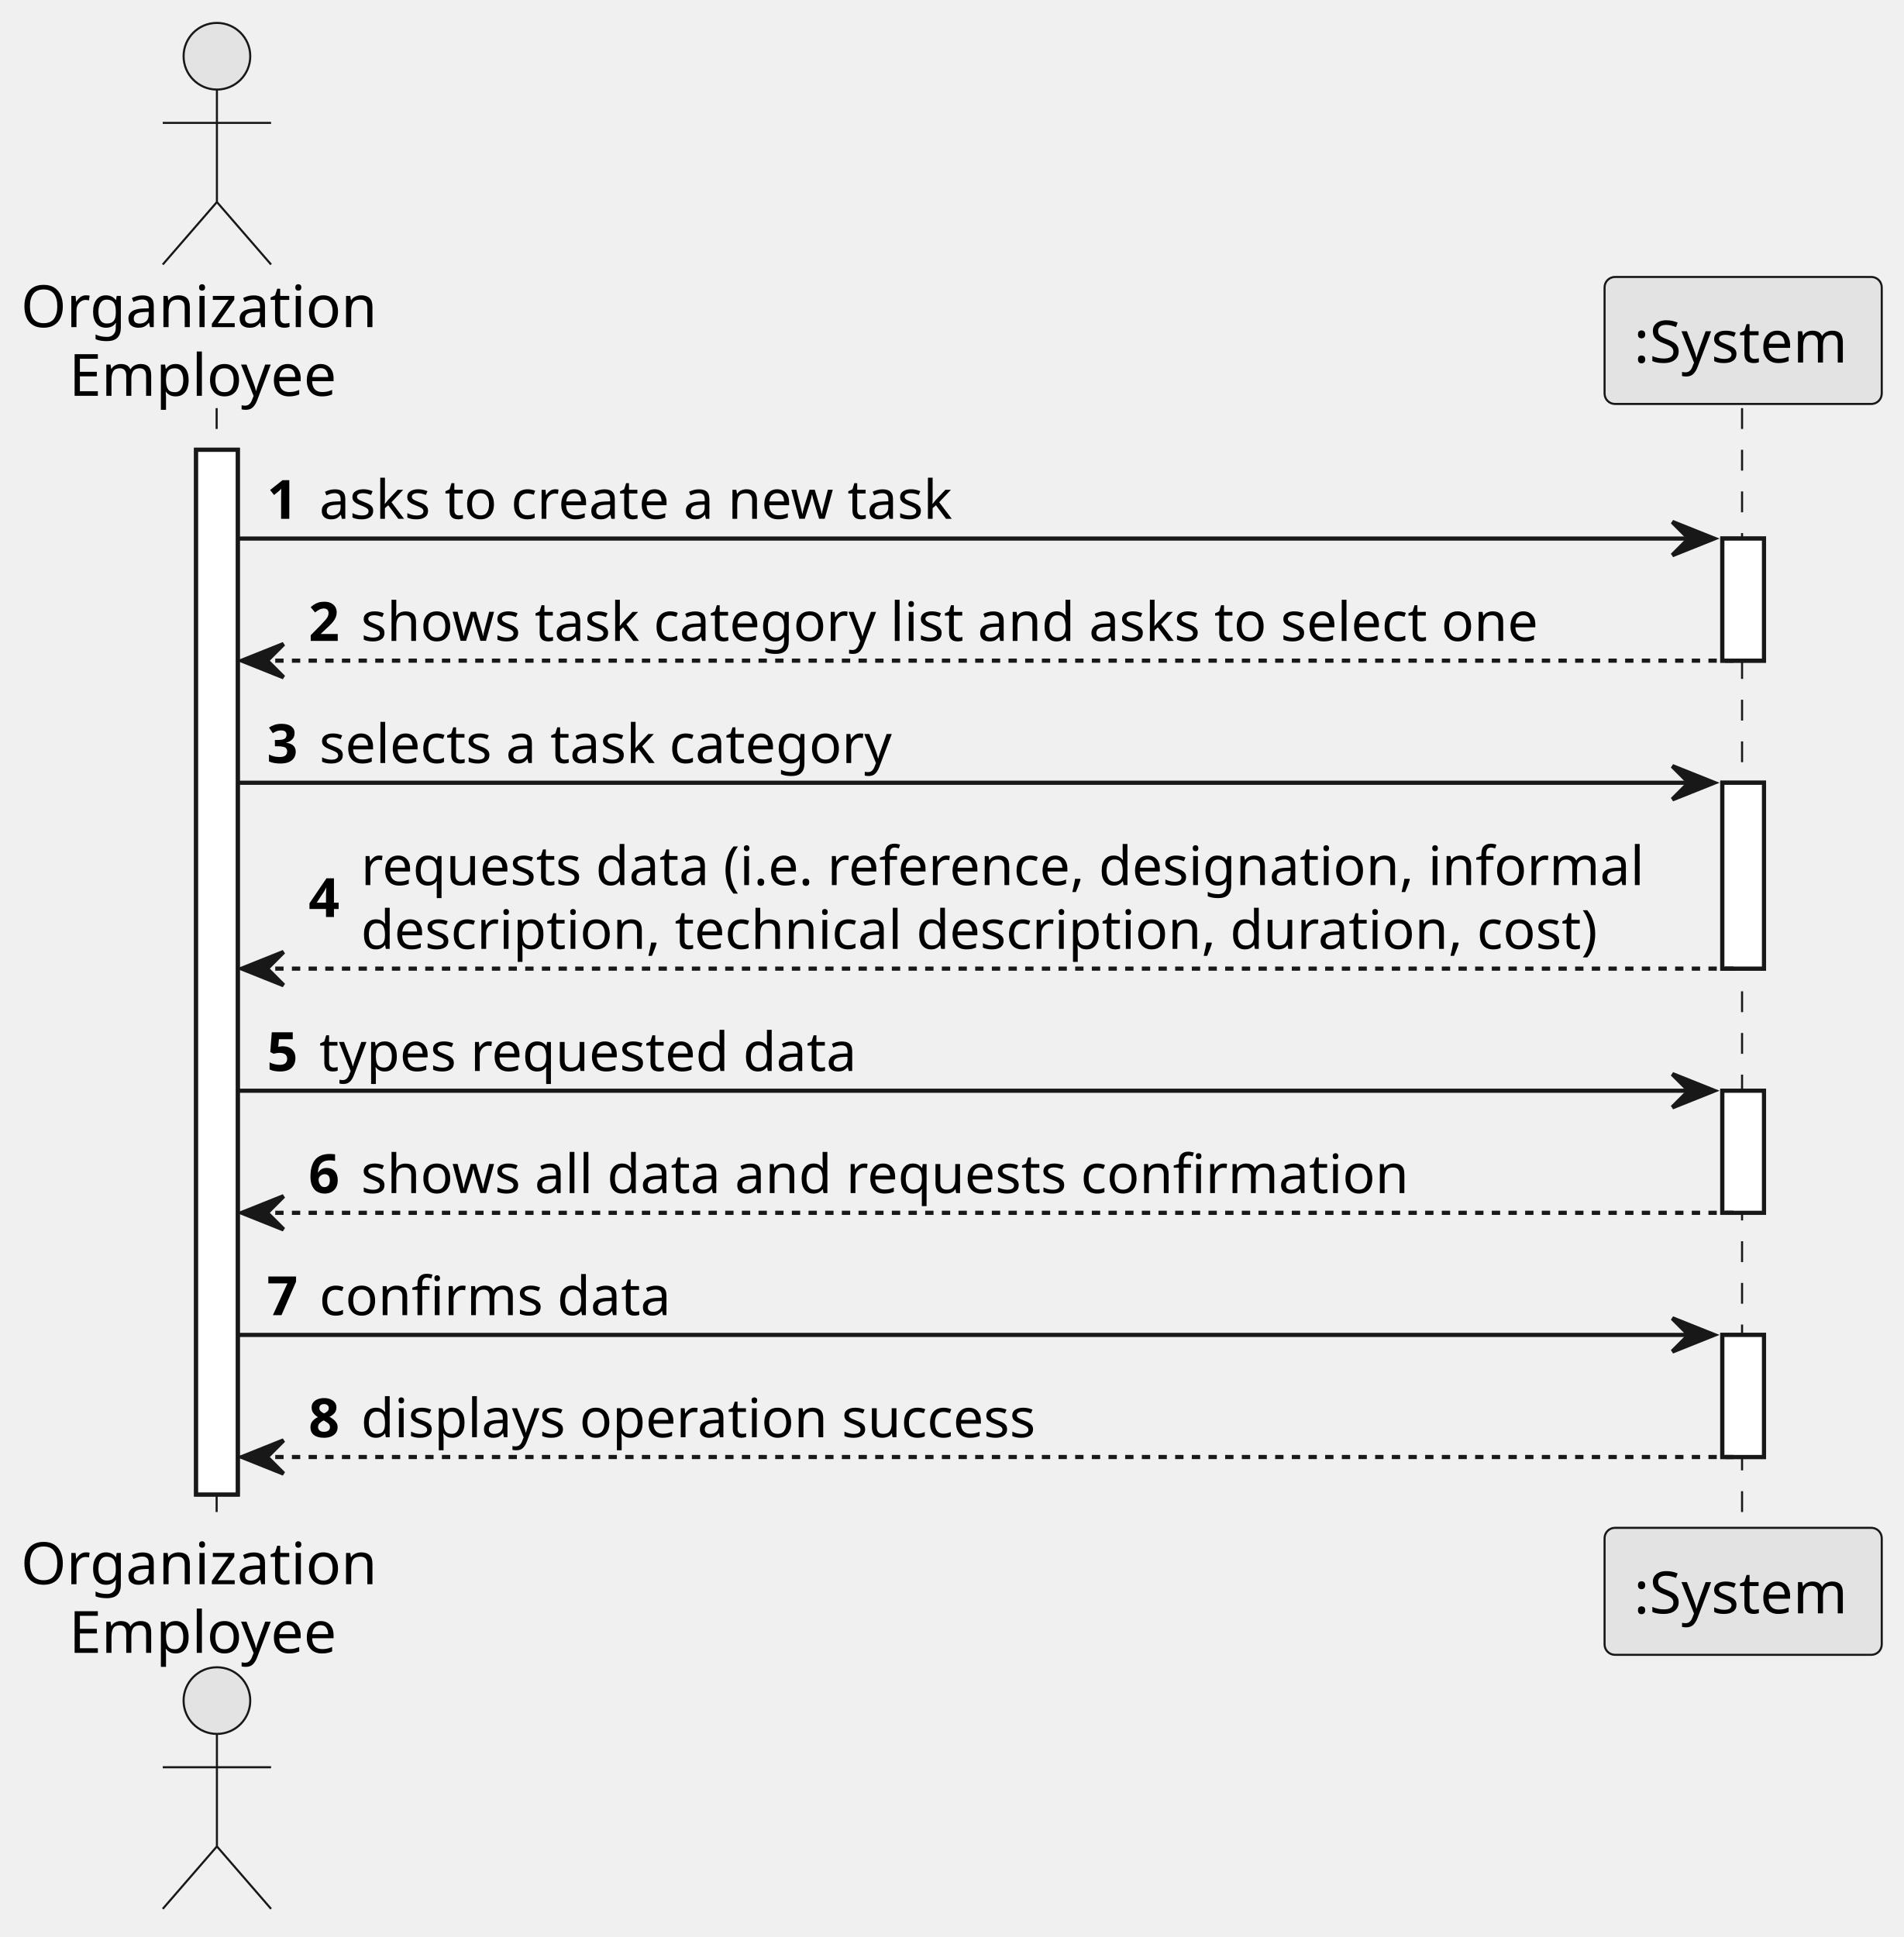
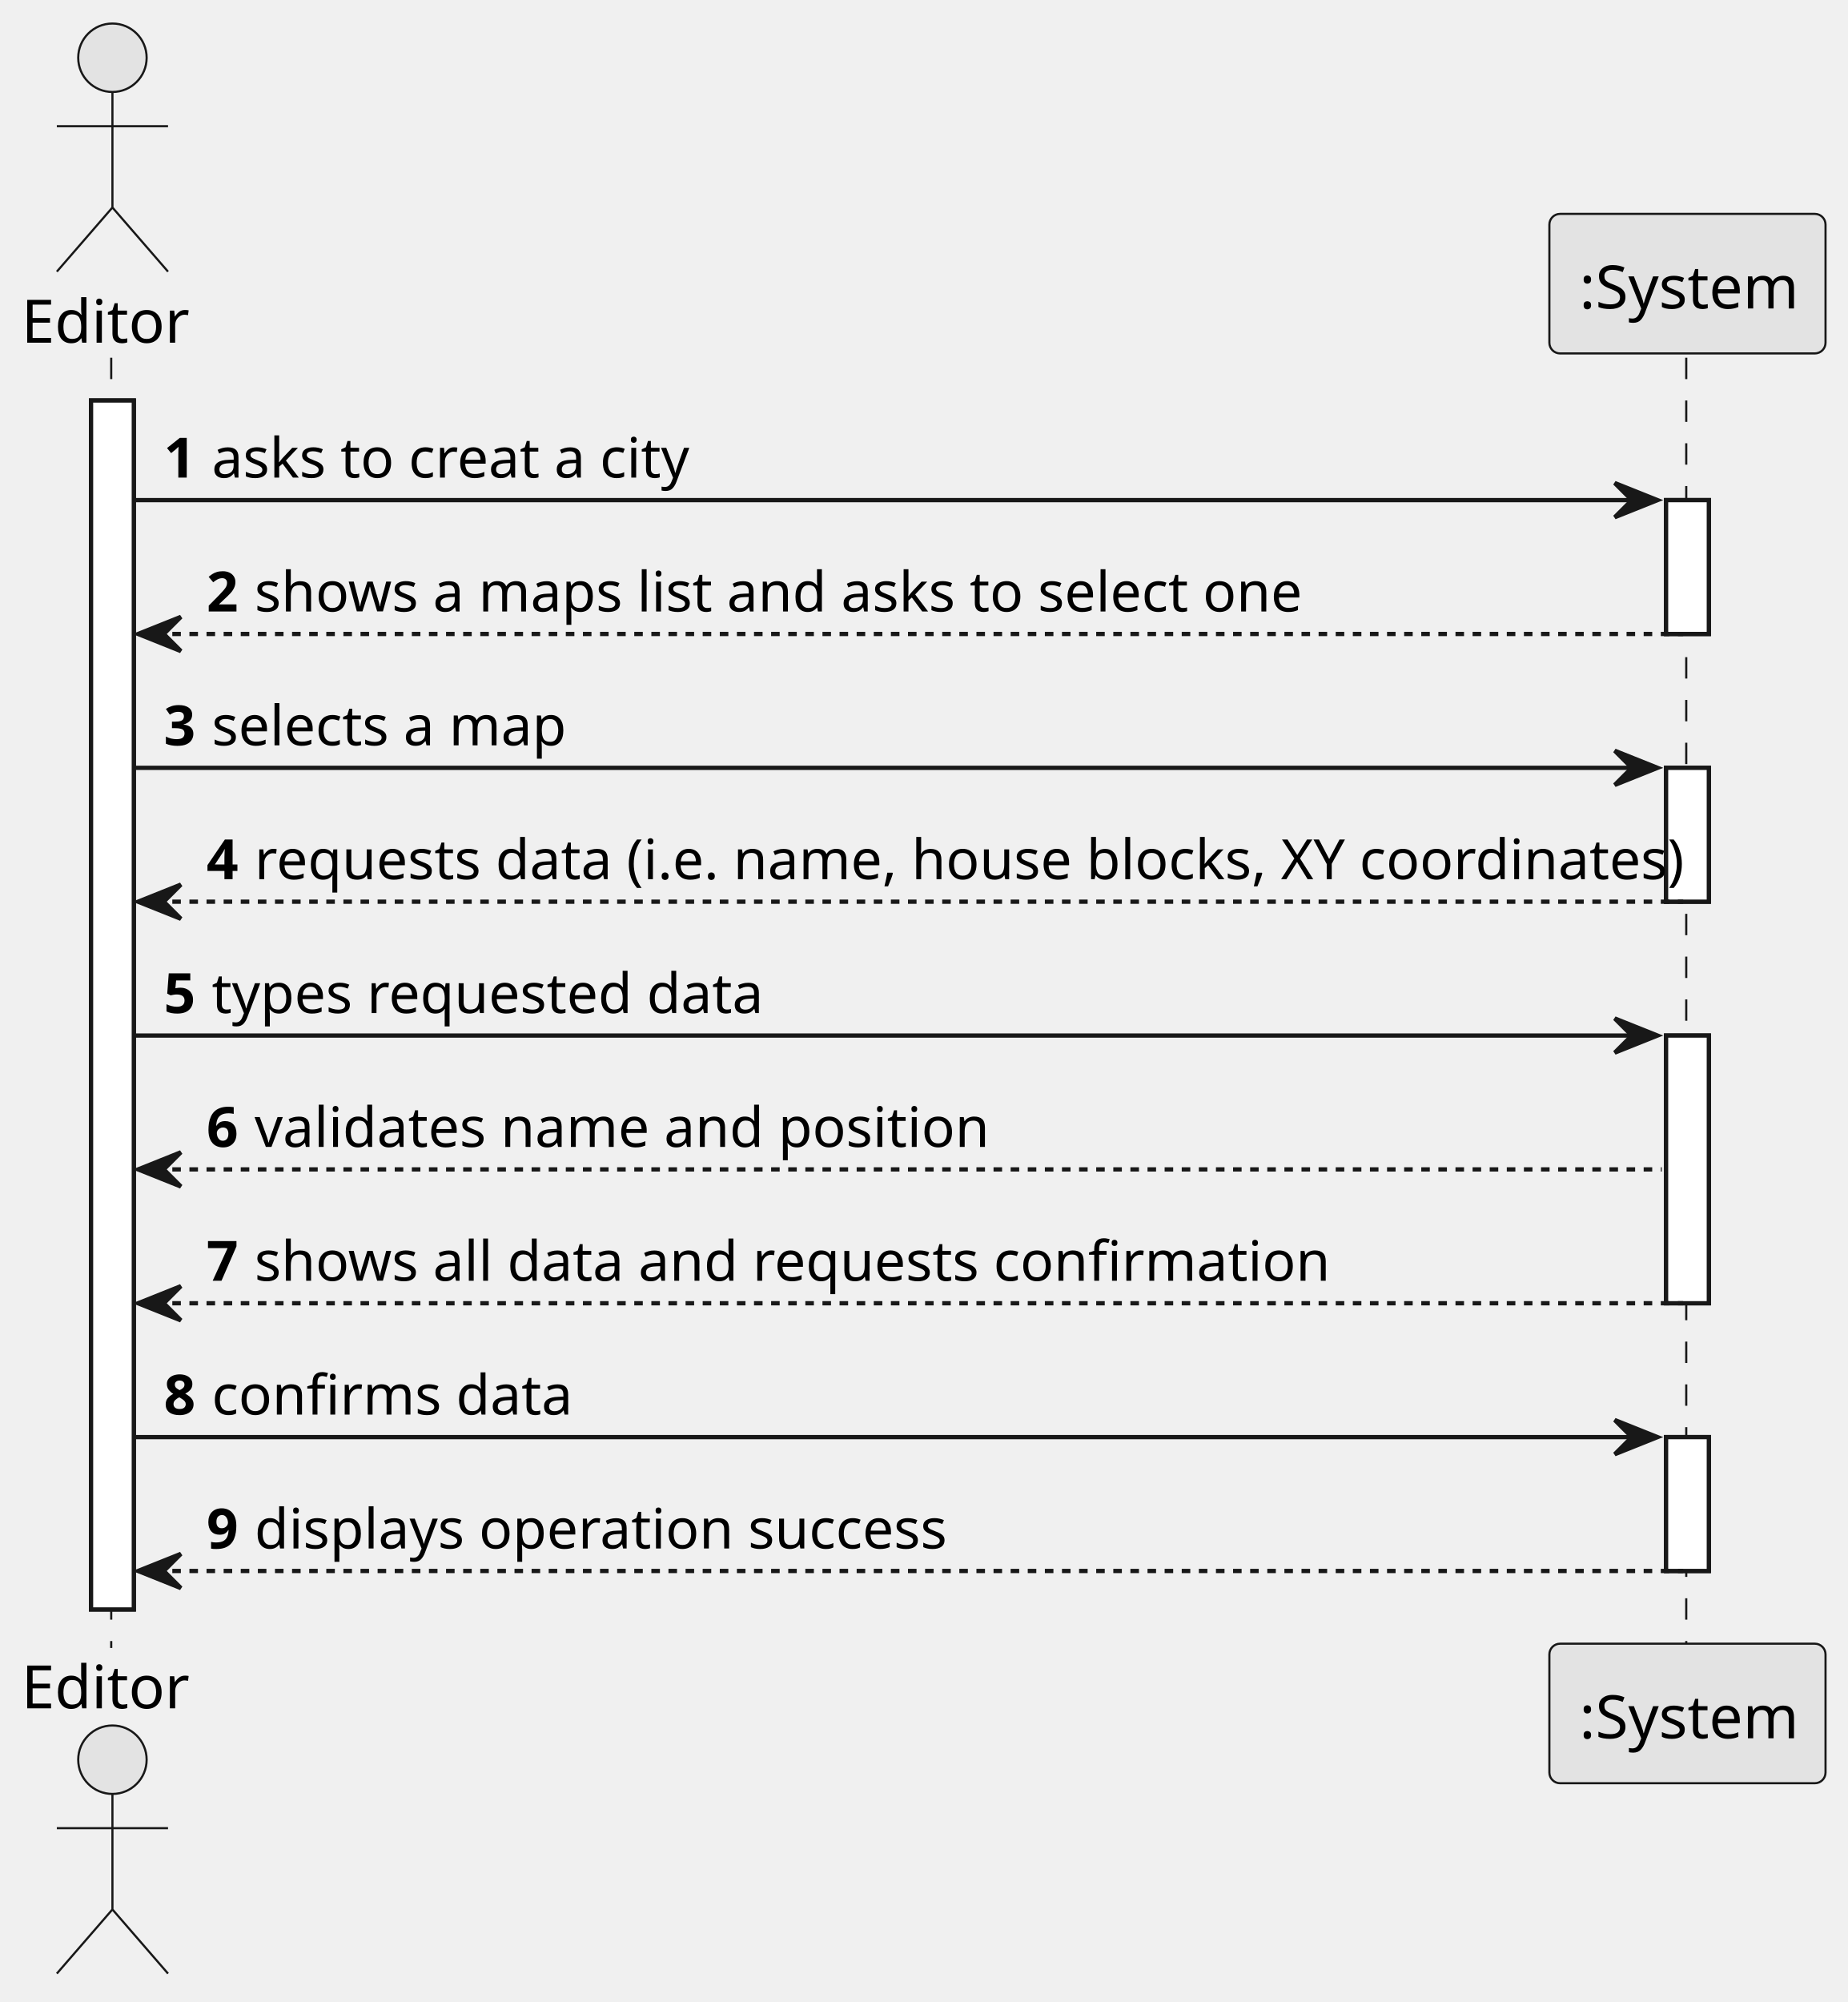
- <svg xmlns="http://www.w3.org/2000/svg" contentStyleType="text/css" height="465px" preserveAspectRatio="none" style="width:457px;height:465px;background:#FFFFFF;" version="1.1" viewBox="0 0 457 465" width="457px" zoomAndPan="magnify">
+ <svg xmlns="http://www.w3.org/2000/svg" contentStyleType="text/css" height="468px" preserveAspectRatio="none" style="width:432px;height:468px;background:#FFFFFF;" version="1.1" viewBox="0 0 432 468" width="432px" zoomAndPan="magnify">
  <defs />
  <g>
-     <rect fill="#FFFFFF" height="250.795" style="stroke:#181818;stroke-width:1.0;" width="10" x="47.065" y="107.977" />
-     <rect fill="#FFFFFF" height="29.311" style="stroke:#181818;stroke-width:1.0;" width="10" x="413.397" y="129.287" />
-     <rect fill="#FFFFFF" height="44.621" style="stroke:#181818;stroke-width:1.0;" width="10" x="413.397" y="187.908" />
-     <rect fill="#FFFFFF" height="29.311" style="stroke:#181818;stroke-width:1.0;" width="10" x="413.397" y="261.84" />
-     <rect fill="#FFFFFF" height="29.311" style="stroke:#181818;stroke-width:1.0;" width="10" x="413.397" y="320.461" />
-     <line style="stroke:#181818;stroke-width:0.5;stroke-dasharray:5.0,5.0;" x1="52" x2="52" y1="97.977" y2="367.772" />
-     <line style="stroke:#181818;stroke-width:0.5;stroke-dasharray:5.0,5.0;" x1="418.133" x2="418.133" y1="97.977" y2="367.772" />
-     <text fill="#000000" font-family="sans-serif" font-size="14" lengthAdjust="spacing" textLength="88.129" x="5" y="78.535">Organization</text>
-     <text fill="#000000" font-family="sans-serif" font-size="14" lengthAdjust="spacing" textLength="65.03" x="16.549" y="95.023">Employee</text>
-     <ellipse cx="52.065" cy="13.5" fill="#E3E3E3" rx="8" ry="8" style="stroke:#181818;stroke-width:0.5;" />
-     <path d="M52.065,21.5 L52.065,48.5 M39.065,29.5 L65.064,29.5 M52.065,48.5 L39.065,63.5 M52.065,48.5 L65.064,63.5 " fill="none" style="stroke:#181818;stroke-width:0.5;" />
-     <text fill="#000000" font-family="sans-serif" font-size="14" lengthAdjust="spacing" textLength="88.129" x="5" y="380.307">Organization</text>
-     <text fill="#000000" font-family="sans-serif" font-size="14" lengthAdjust="spacing" textLength="65.03" x="16.549" y="396.795">Employee</text>
-     <ellipse cx="52.065" cy="408.248" fill="#E3E3E3" rx="8" ry="8" style="stroke:#181818;stroke-width:0.5;" />
-     <path d="M52.065,416.248 L52.065,443.248 M39.065,424.248 L65.064,424.248 M52.065,443.248 L39.065,458.248 M52.065,443.248 L65.064,458.248 " fill="none" style="stroke:#181818;stroke-width:0.5;" />
-     <rect fill="#E3E3E3" height="30.488" rx="2.5" ry="2.5" style="stroke:#181818;stroke-width:0.5;" width="66.527" x="385.133" y="66.488" />
-     <text fill="#000000" font-family="sans-serif" font-size="14" lengthAdjust="spacing" textLength="52.527" x="392.133" y="87.023">:System</text>
-     <rect fill="#E3E3E3" height="30.488" rx="2.5" ry="2.5" style="stroke:#181818;stroke-width:0.5;" width="66.527" x="385.133" y="366.772" />
-     <text fill="#000000" font-family="sans-serif" font-size="14" lengthAdjust="spacing" textLength="52.527" x="392.133" y="387.307">:System</text>
-     <rect fill="#FFFFFF" height="250.795" style="stroke:#181818;stroke-width:1.0;" width="10" x="47.065" y="107.977" />
-     <rect fill="#FFFFFF" height="29.311" style="stroke:#181818;stroke-width:1.0;" width="10" x="413.397" y="129.287" />
-     <rect fill="#FFFFFF" height="44.621" style="stroke:#181818;stroke-width:1.0;" width="10" x="413.397" y="187.908" />
-     <rect fill="#FFFFFF" height="29.311" style="stroke:#181818;stroke-width:1.0;" width="10" x="413.397" y="261.84" />
-     <rect fill="#FFFFFF" height="29.311" style="stroke:#181818;stroke-width:1.0;" width="10" x="413.397" y="320.461" />
-     <polygon fill="#181818" points="401.397,125.287,411.397,129.287,401.397,133.287,405.397,129.287" style="stroke:#181818;stroke-width:1.0;" />
-     <line style="stroke:#181818;stroke-width:1.0;" x1="57.065" x2="407.397" y1="129.287" y2="129.287" />
-     <text fill="#000000" font-family="sans-serif" font-size="13" font-weight="bold" lengthAdjust="spacing" textLength="8.576" x="64.064" y="124.545">1</text>
-     <text fill="#000000" font-family="sans-serif" font-size="13" lengthAdjust="spacing" textLength="158.723" x="76.64" y="124.545">asks to create a new task</text>
-     <polygon fill="#181818" points="68.064,154.598,58.065,158.598,68.064,162.598,64.064,158.598" style="stroke:#181818;stroke-width:1.0;" />
-     <line style="stroke:#181818;stroke-width:1.0;stroke-dasharray:2.0,2.0;" x1="62.065" x2="417.397" y1="158.598" y2="158.598" />
-     <text fill="#000000" font-family="sans-serif" font-size="13" font-weight="bold" lengthAdjust="spacing" textLength="8.576" x="74.064" y="153.856">2</text>
-     <text fill="#000000" font-family="sans-serif" font-size="13" lengthAdjust="spacing" textLength="295.642" x="86.64" y="153.856">shows task category list and asks to select one</text>
-     <polygon fill="#181818" points="401.397,183.908,411.397,187.908,401.397,191.908,405.397,187.908" style="stroke:#181818;stroke-width:1.0;" />
-     <line style="stroke:#181818;stroke-width:1.0;" x1="57.065" x2="407.397" y1="187.908" y2="187.908" />
-     <text fill="#000000" font-family="sans-serif" font-size="13" font-weight="bold" lengthAdjust="spacing" textLength="8.576" x="64.064" y="183.166">3</text>
-     <text fill="#000000" font-family="sans-serif" font-size="13" lengthAdjust="spacing" textLength="142.949" x="76.64" y="183.166">selects a task category</text>
-     <polygon fill="#181818" points="68.064,228.529,58.065,232.529,68.064,236.529,64.064,232.529" style="stroke:#181818;stroke-width:1.0;" />
-     <line style="stroke:#181818;stroke-width:1.0;stroke-dasharray:2.0,2.0;" x1="62.065" x2="417.397" y1="232.529" y2="232.529" />
-     <text fill="#000000" font-family="sans-serif" font-size="13" font-weight="bold" lengthAdjust="spacing" textLength="8.576" x="74.064" y="220.132">4</text>
-     <text fill="#000000" font-family="sans-serif" font-size="13" lengthAdjust="spacing" textLength="319.757" x="86.64" y="212.477">requests data (i.e. reference, designation, informal</text>
-     <text fill="#000000" font-family="sans-serif" font-size="13" lengthAdjust="spacing" textLength="310.115" x="86.64" y="227.787">description, technical description, duration, cost)</text>
-     <polygon fill="#181818" points="401.397,257.84,411.397,261.84,401.397,265.84,405.397,261.84" style="stroke:#181818;stroke-width:1.0;" />
-     <line style="stroke:#181818;stroke-width:1.0;" x1="57.065" x2="407.397" y1="261.84" y2="261.84" />
-     <text fill="#000000" font-family="sans-serif" font-size="13" font-weight="bold" lengthAdjust="spacing" textLength="8.576" x="64.064" y="257.098">5</text>
-     <text fill="#000000" font-family="sans-serif" font-size="13" lengthAdjust="spacing" textLength="132.304" x="76.64" y="257.098">types requested data</text>
-     <polygon fill="#181818" points="68.064,287.15,58.065,291.15,68.064,295.15,64.064,291.15" style="stroke:#181818;stroke-width:1.0;" />
-     <line style="stroke:#181818;stroke-width:1.0;stroke-dasharray:2.0,2.0;" x1="62.065" x2="417.397" y1="291.15" y2="291.15" />
-     <text fill="#000000" font-family="sans-serif" font-size="13" font-weight="bold" lengthAdjust="spacing" textLength="8.576" x="74.064" y="286.408">6</text>
-     <text fill="#000000" font-family="sans-serif" font-size="13" lengthAdjust="spacing" textLength="260.146" x="86.64" y="286.408">shows all data and requests confirmation</text>
-     <polygon fill="#181818" points="401.397,316.461,411.397,320.461,401.397,324.461,405.397,320.461" style="stroke:#181818;stroke-width:1.0;" />
-     <line style="stroke:#181818;stroke-width:1.0;" x1="57.065" x2="407.397" y1="320.461" y2="320.461" />
-     <text fill="#000000" font-family="sans-serif" font-size="13" font-weight="bold" lengthAdjust="spacing" textLength="8.576" x="64.064" y="315.719">7</text>
-     <text fill="#000000" font-family="sans-serif" font-size="13" lengthAdjust="spacing" textLength="86.849" x="76.64" y="315.719">confirms data</text>
-     <polygon fill="#181818" points="68.064,345.772,58.065,349.772,68.064,353.772,64.064,349.772" style="stroke:#181818;stroke-width:1.0;" />
-     <line style="stroke:#181818;stroke-width:1.0;stroke-dasharray:2.0,2.0;" x1="62.065" x2="417.397" y1="349.772" y2="349.772" />
-     <text fill="#000000" font-family="sans-serif" font-size="13" font-weight="bold" lengthAdjust="spacing" textLength="8.576" x="74.064" y="345.029">8</text>
-     <text fill="#000000" font-family="sans-serif" font-size="13" lengthAdjust="spacing" textLength="168.422" x="86.64" y="345.029">displays operation success</text>
+     <rect fill="#FFFFFF" height="282.619" style="stroke:#181818;stroke-width:1.0;" width="10" x="21.286" y="93.621" />
+     <rect fill="#FFFFFF" height="31.291" style="stroke:#181818;stroke-width:1.0;" width="10" x="389.523" y="116.912" />
+     <rect fill="#FFFFFF" height="31.291" style="stroke:#181818;stroke-width:1.0;" width="10" x="389.523" y="179.494" />
+     <rect fill="#FFFFFF" height="62.582" style="stroke:#181818;stroke-width:1.0;" width="10" x="389.523" y="242.076" />
+     <rect fill="#FFFFFF" height="31.291" style="stroke:#181818;stroke-width:1.0;" width="10" x="389.523" y="335.949" />
+     <line style="stroke:#181818;stroke-width:0.5;stroke-dasharray:5.0,5.0;" x1="26" x2="26" y1="83.621" y2="385.24" />
+     <line style="stroke:#181818;stroke-width:0.5;stroke-dasharray:5.0,5.0;" x1="394.24" x2="394.24" y1="83.621" y2="385.24" />
+     <text fill="#000000" font-family="sans-serif" font-size="14" lengthAdjust="spacing" textLength="36.572" x="5" y="80.107">Editor</text>
+     <ellipse cx="26.286" cy="13.5" fill="#E3E3E3" rx="8" ry="8" style="stroke:#181818;stroke-width:0.5;" />
+     <path d="M26.286,21.5 L26.286,48.5 M13.286,29.5 L39.286,29.5 M26.286,48.5 L13.286,63.5 M26.286,48.5 L39.286,63.5 " fill="none" style="stroke:#181818;stroke-width:0.5;" />
+     <text fill="#000000" font-family="sans-serif" font-size="14" lengthAdjust="spacing" textLength="36.572" x="5" y="399.348">Editor</text>
+     <ellipse cx="26.286" cy="411.361" fill="#E3E3E3" rx="8" ry="8" style="stroke:#181818;stroke-width:0.5;" />
+     <path d="M26.286,419.361 L26.286,446.361 M13.286,427.361 L39.286,427.361 M26.286,446.361 L13.286,461.361 M26.286,446.361 L39.286,461.361 " fill="none" style="stroke:#181818;stroke-width:0.5;" />
+     <rect fill="#E3E3E3" height="32.621" rx="2.5" ry="2.5" style="stroke:#181818;stroke-width:0.5;" width="64.565" x="362.24" y="50" />
+     <text fill="#000000" font-family="sans-serif" font-size="14" lengthAdjust="spacing" textLength="50.565" x="369.24" y="72.107">:System</text>
+     <rect fill="#E3E3E3" height="32.621" rx="2.5" ry="2.5" style="stroke:#181818;stroke-width:0.5;" width="64.565" x="362.24" y="384.24" />
+     <text fill="#000000" font-family="sans-serif" font-size="14" lengthAdjust="spacing" textLength="50.565" x="369.24" y="406.348">:System</text>
+     <rect fill="#FFFFFF" height="282.619" style="stroke:#181818;stroke-width:1.0;" width="10" x="21.286" y="93.621" />
+     <rect fill="#FFFFFF" height="31.291" style="stroke:#181818;stroke-width:1.0;" width="10" x="389.523" y="116.912" />
+     <rect fill="#FFFFFF" height="31.291" style="stroke:#181818;stroke-width:1.0;" width="10" x="389.523" y="179.494" />
+     <rect fill="#FFFFFF" height="62.582" style="stroke:#181818;stroke-width:1.0;" width="10" x="389.523" y="242.076" />
+     <rect fill="#FFFFFF" height="31.291" style="stroke:#181818;stroke-width:1.0;" width="10" x="389.523" y="335.949" />
+     <polygon fill="#181818" points="377.523,112.912,387.523,116.912,377.523,120.912,381.523,116.912" style="stroke:#181818;stroke-width:1.0;" />
+     <line style="stroke:#181818;stroke-width:1.0;" x1="31.286" x2="383.523" y1="116.912" y2="116.912" />
+     <text fill="#000000" font-family="sans-serif" font-size="13" font-weight="bold" lengthAdjust="spacing" textLength="7.23" x="38.286" y="111.649">1</text>
+     <text fill="#000000" font-family="sans-serif" font-size="13" lengthAdjust="spacing" textLength="107.65" x="49.516" y="111.649">asks to creat a city</text>
+     <polygon fill="#181818" points="42.286,144.203,32.286,148.203,42.286,152.203,38.286,148.203" style="stroke:#181818;stroke-width:1.0;" />
+     <line style="stroke:#181818;stroke-width:1.0;stroke-dasharray:2.0,2.0;" x1="36.286" x2="393.523" y1="148.203" y2="148.203" />
+     <text fill="#000000" font-family="sans-serif" font-size="13" font-weight="bold" lengthAdjust="spacing" textLength="7.23" x="48.286" y="142.94">2</text>
+     <text fill="#000000" font-family="sans-serif" font-size="13" lengthAdjust="spacing" textLength="235.561" x="59.516" y="142.94">shows a maps list and asks to select one</text>
+     <polygon fill="#181818" points="377.523,175.494,387.523,179.494,377.523,183.494,381.523,179.494" style="stroke:#181818;stroke-width:1.0;" />
+     <line style="stroke:#181818;stroke-width:1.0;" x1="31.286" x2="383.523" y1="179.494" y2="179.494" />
+     <text fill="#000000" font-family="sans-serif" font-size="13" font-weight="bold" lengthAdjust="spacing" textLength="7.23" x="38.286" y="174.231">3</text>
+     <text fill="#000000" font-family="sans-serif" font-size="13" lengthAdjust="spacing" textLength="80.203" x="49.516" y="174.231">selects a map</text>
+     <polygon fill="#181818" points="42.286,206.785,32.286,210.785,42.286,214.785,38.286,210.785" style="stroke:#181818;stroke-width:1.0;" />
+     <line style="stroke:#181818;stroke-width:1.0;stroke-dasharray:2.0,2.0;" x1="36.286" x2="393.523" y1="210.785" y2="210.785" />
+     <text fill="#000000" font-family="sans-serif" font-size="13" font-weight="bold" lengthAdjust="spacing" textLength="7.23" x="48.286" y="205.523">4</text>
+     <text fill="#000000" font-family="sans-serif" font-size="13" lengthAdjust="spacing" textLength="323.007" x="59.516" y="205.523">requests data (i.e. name, house blocks, XY coordinates)</text>
+     <polygon fill="#181818" points="377.523,238.076,387.523,242.076,377.523,246.076,381.523,242.076" style="stroke:#181818;stroke-width:1.0;" />
+     <line style="stroke:#181818;stroke-width:1.0;" x1="31.286" x2="383.523" y1="242.076" y2="242.076" />
+     <text fill="#000000" font-family="sans-serif" font-size="13" font-weight="bold" lengthAdjust="spacing" textLength="7.23" x="38.286" y="236.814">5</text>
+     <text fill="#000000" font-family="sans-serif" font-size="13" lengthAdjust="spacing" textLength="121.418" x="49.516" y="236.814">types requested data</text>
+     <polygon fill="#181818" points="42.286,269.367,32.286,273.367,42.286,277.367,38.286,273.367" style="stroke:#181818;stroke-width:1.0;" />
+     <line style="stroke:#181818;stroke-width:1.0;stroke-dasharray:2.0,2.0;" x1="36.286" x2="388.523" y1="273.367" y2="273.367" />
+     <text fill="#000000" font-family="sans-serif" font-size="13" font-weight="bold" lengthAdjust="spacing" textLength="7.23" x="48.286" y="268.104">6</text>
+     <text fill="#000000" font-family="sans-serif" font-size="13" lengthAdjust="spacing" textLength="161.161" x="59.516" y="268.104">validates name and position</text>
+     <polygon fill="#181818" points="42.286,300.658,32.286,304.658,42.286,308.658,38.286,304.658" style="stroke:#181818;stroke-width:1.0;" />
+     <line style="stroke:#181818;stroke-width:1.0;stroke-dasharray:2.0,2.0;" x1="36.286" x2="393.523" y1="304.658" y2="304.658" />
+     <text fill="#000000" font-family="sans-serif" font-size="13" font-weight="bold" lengthAdjust="spacing" textLength="7.23" x="48.286" y="299.396">7</text>
+     <text fill="#000000" font-family="sans-serif" font-size="13" lengthAdjust="spacing" textLength="235.574" x="59.516" y="299.396">shows all data and requests confirmation</text>
+     <polygon fill="#181818" points="377.523,331.949,387.523,335.949,377.523,339.949,381.523,335.949" style="stroke:#181818;stroke-width:1.0;" />
+     <line style="stroke:#181818;stroke-width:1.0;" x1="31.286" x2="383.523" y1="335.949" y2="335.949" />
+     <text fill="#000000" font-family="sans-serif" font-size="13" font-weight="bold" lengthAdjust="spacing" textLength="7.23" x="38.286" y="330.687">8</text>
+     <text fill="#000000" font-family="sans-serif" font-size="13" lengthAdjust="spacing" textLength="78.032" x="49.516" y="330.687">confirms data</text>
+     <polygon fill="#181818" points="42.286,363.24,32.286,367.24,42.286,371.24,38.286,367.24" style="stroke:#181818;stroke-width:1.0;" />
+     <line style="stroke:#181818;stroke-width:1.0;stroke-dasharray:2.0,2.0;" x1="36.286" x2="393.523" y1="367.24" y2="367.24" />
+     <text fill="#000000" font-family="sans-serif" font-size="13" font-weight="bold" lengthAdjust="spacing" textLength="7.23" x="48.286" y="361.978">9</text>
+     <text fill="#000000" font-family="sans-serif" font-size="13" lengthAdjust="spacing" textLength="155.359" x="59.516" y="361.978">displays operation success</text>
  </g>
</svg>
